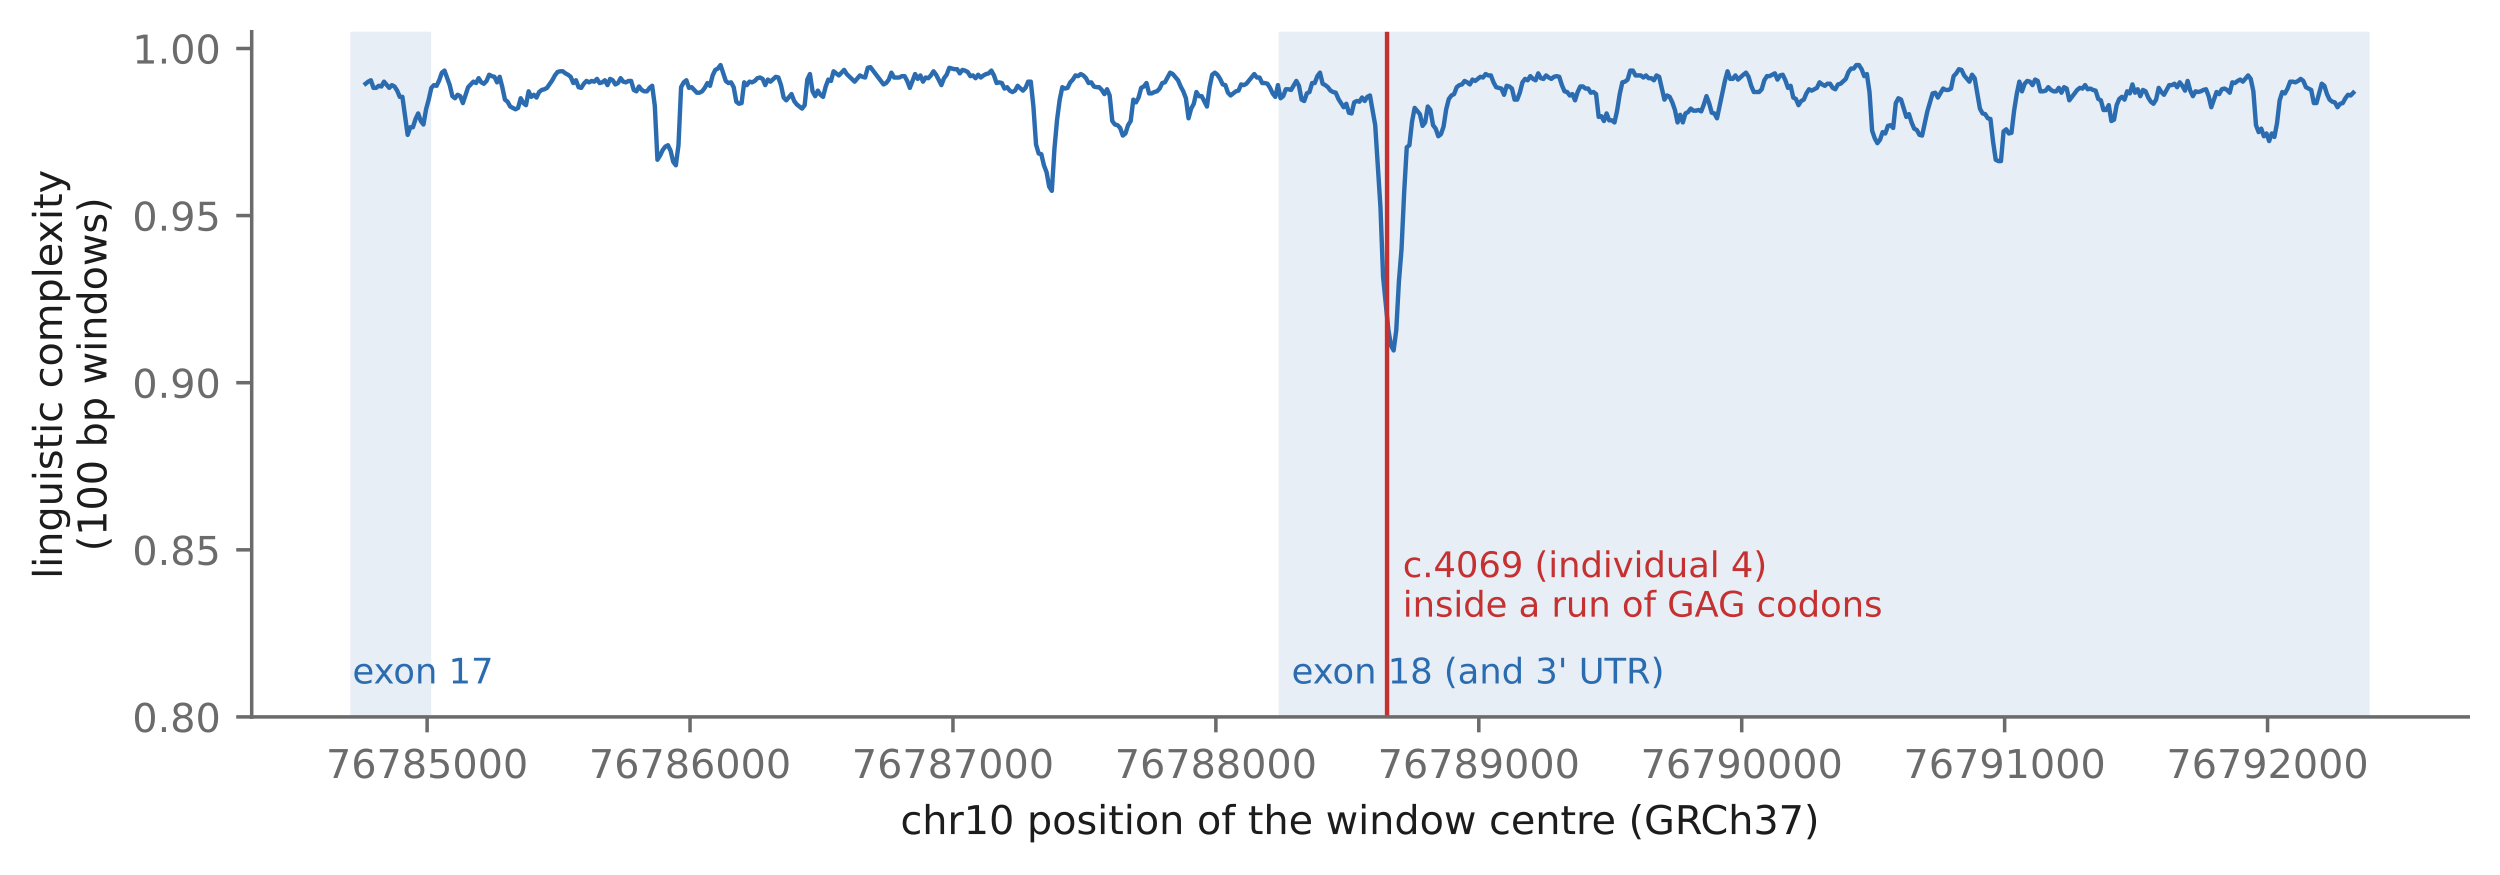
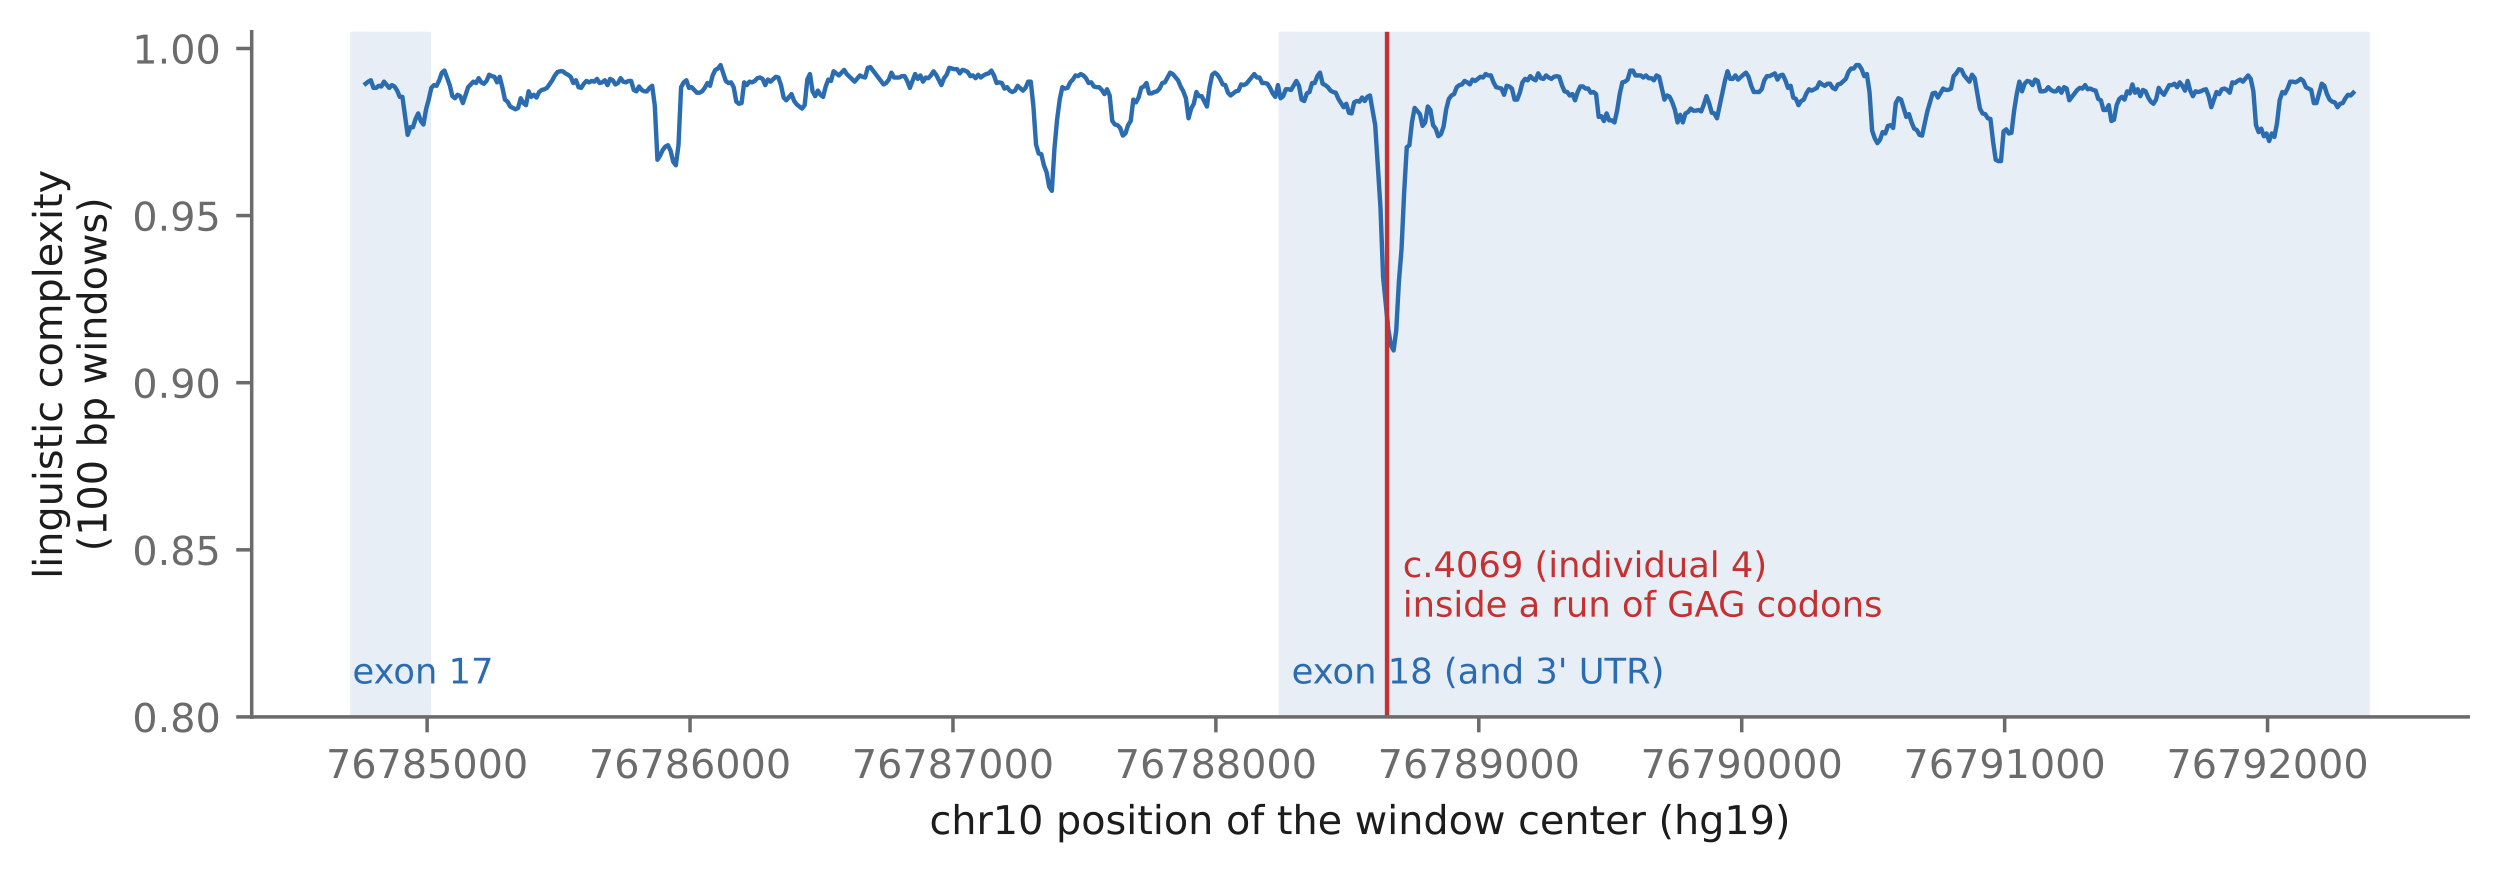
<svg xmlns="http://www.w3.org/2000/svg" xmlns:xlink="http://www.w3.org/1999/xlink" width="566.427pt" height="198.053pt" viewBox="0 0 566.427 198.053" version="1.1">
  <defs>
    <style type="text/css">*{stroke-linejoin: round; stroke-linecap: butt}</style>
  </defs>
  <g id="figure_1">
    <g id="patch_1">
      <path d="M 0 198.053  L 566.427 198.053  L 566.427 0  L 0 0  L 0 198.053  z " style="fill: none" />
    </g>
    <g id="axes_1">
      <g id="patch_2">
        <path d="M 57.027 162.432  L 559.227 162.432  L 559.227 7.2  L 57.027 7.2  L 57.027 162.432  z " style="fill: none" />
      </g>
      <g id="patch_3">
-         <path d="M 79.855 162.432  L 97.19 162.432  L 97.19 7.2  L 79.855 7.2  z " clip-path="url(#pb15c5e049a)" style="fill: #e8eef5; stroke: #e8eef5; stroke-linejoin: miter" />
+         <path d="M 79.855 162.432  L 97.19 162.432  L 97.19 7.2  L 79.855 7.2  z " clip-path="url(#p195610421a)" style="fill: #e8eef5; stroke: #e8eef5; stroke-linejoin: miter" />
      </g>
      <g id="patch_4">
-         <path d="M 290.197 162.432  L 536.4 162.432  L 536.4 7.2  L 290.197 7.2  z " clip-path="url(#pb15c5e049a)" style="fill: #e8eef5; stroke: #e8eef5; stroke-linejoin: miter" />
+         <path d="M 290.197 162.432  L 536.4 162.432  L 536.4 7.2  L 290.197 7.2  z " clip-path="url(#p195610421a)" style="fill: #e8eef5; stroke: #e8eef5; stroke-linejoin: miter" />
      </g>
      <g id="matplotlib.axis_1">
        <g id="xtick_1">
          <g id="line2d_1">
            <defs>
-               <path id="m4c23b9c459" d="M 0 0  L 0 3.5  " style="stroke: #6b6b6b; stroke-width: 0.8" />
+               <path id="mb303c87ca9" d="M 0 0  L 0 3.5  " style="stroke: #6b6b6b; stroke-width: 0.8" />
            </defs>
            <g>
-               <use xlink:href="#m4c23b9c459" x="96.773" y="162.432" style="fill: #6b6b6b; stroke: #6b6b6b; stroke-width: 0.8" />
+               <use xlink:href="#mb303c87ca9" x="96.773" y="162.432" style="fill: #6b6b6b; stroke: #6b6b6b; stroke-width: 0.8" />
            </g>
          </g>
          <g id="text_1">
            <text style="font-size: 9px; font-family: 'DejaVu Sans'; text-anchor: middle; fill: #6b6b6b" x="96.773" y="176.271" transform="rotate(-0 96.77259 176.2706)">76785000</text>
          </g>
        </g>
        <g id="xtick_2">
          <g id="line2d_2">
            <g>
-               <use xlink:href="#m4c23b9c459" x="156.343" y="162.432" style="fill: #6b6b6b; stroke: #6b6b6b; stroke-width: 0.8" />
+               <use xlink:href="#mb303c87ca9" x="156.343" y="162.432" style="fill: #6b6b6b; stroke: #6b6b6b; stroke-width: 0.8" />
            </g>
          </g>
          <g id="text_2">
            <text style="font-size: 9px; font-family: 'DejaVu Sans'; text-anchor: middle; fill: #6b6b6b" x="156.343" y="176.271" transform="rotate(-0 156.3427 176.2706)">76786000</text>
          </g>
        </g>
        <g id="xtick_3">
          <g id="line2d_3">
            <g>
-               <use xlink:href="#m4c23b9c459" x="215.913" y="162.432" style="fill: #6b6b6b; stroke: #6b6b6b; stroke-width: 0.8" />
+               <use xlink:href="#mb303c87ca9" x="215.913" y="162.432" style="fill: #6b6b6b; stroke: #6b6b6b; stroke-width: 0.8" />
            </g>
          </g>
          <g id="text_3">
            <text style="font-size: 9px; font-family: 'DejaVu Sans'; text-anchor: middle; fill: #6b6b6b" x="215.913" y="176.271" transform="rotate(-0 215.9128 176.2706)">76787000</text>
          </g>
        </g>
        <g id="xtick_4">
          <g id="line2d_4">
            <g>
-               <use xlink:href="#m4c23b9c459" x="275.483" y="162.432" style="fill: #6b6b6b; stroke: #6b6b6b; stroke-width: 0.8" />
+               <use xlink:href="#mb303c87ca9" x="275.483" y="162.432" style="fill: #6b6b6b; stroke: #6b6b6b; stroke-width: 0.8" />
            </g>
          </g>
          <g id="text_4">
            <text style="font-size: 9px; font-family: 'DejaVu Sans'; text-anchor: middle; fill: #6b6b6b" x="275.483" y="176.271" transform="rotate(-0 275.483 176.2706)">76788000</text>
          </g>
        </g>
        <g id="xtick_5">
          <g id="line2d_5">
            <g>
-               <use xlink:href="#m4c23b9c459" x="335.053" y="162.432" style="fill: #6b6b6b; stroke: #6b6b6b; stroke-width: 0.8" />
+               <use xlink:href="#mb303c87ca9" x="335.053" y="162.432" style="fill: #6b6b6b; stroke: #6b6b6b; stroke-width: 0.8" />
            </g>
          </g>
          <g id="text_5">
            <text style="font-size: 9px; font-family: 'DejaVu Sans'; text-anchor: middle; fill: #6b6b6b" x="335.053" y="176.271" transform="rotate(-0 335.0531 176.2706)">76789000</text>
          </g>
        </g>
        <g id="xtick_6">
          <g id="line2d_6">
            <g>
-               <use xlink:href="#m4c23b9c459" x="394.623" y="162.432" style="fill: #6b6b6b; stroke: #6b6b6b; stroke-width: 0.8" />
+               <use xlink:href="#mb303c87ca9" x="394.623" y="162.432" style="fill: #6b6b6b; stroke: #6b6b6b; stroke-width: 0.8" />
            </g>
          </g>
          <g id="text_6">
            <text style="font-size: 9px; font-family: 'DejaVu Sans'; text-anchor: middle; fill: #6b6b6b" x="394.623" y="176.271" transform="rotate(-0 394.6232 176.2706)">76790000</text>
          </g>
        </g>
        <g id="xtick_7">
          <g id="line2d_7">
            <g>
-               <use xlink:href="#m4c23b9c459" x="454.193" y="162.432" style="fill: #6b6b6b; stroke: #6b6b6b; stroke-width: 0.8" />
+               <use xlink:href="#mb303c87ca9" x="454.193" y="162.432" style="fill: #6b6b6b; stroke: #6b6b6b; stroke-width: 0.8" />
            </g>
          </g>
          <g id="text_7">
            <text style="font-size: 9px; font-family: 'DejaVu Sans'; text-anchor: middle; fill: #6b6b6b" x="454.193" y="176.271" transform="rotate(-0 454.1934 176.2706)">76791000</text>
          </g>
        </g>
        <g id="xtick_8">
          <g id="line2d_8">
            <g>
-               <use xlink:href="#m4c23b9c459" x="513.763" y="162.432" style="fill: #6b6b6b; stroke: #6b6b6b; stroke-width: 0.8" />
+               <use xlink:href="#mb303c87ca9" x="513.763" y="162.432" style="fill: #6b6b6b; stroke: #6b6b6b; stroke-width: 0.8" />
            </g>
          </g>
          <g id="text_8">
            <text style="font-size: 9px; font-family: 'DejaVu Sans'; text-anchor: middle; fill: #6b6b6b" x="513.763" y="176.271" transform="rotate(-0 513.7635 176.2706)">76792000</text>
          </g>
        </g>
        <g id="text_9">
-           <text style="font-size: 9px; font-family: 'DejaVu Sans'; text-anchor: middle; fill: #1c1c1c" x="308.127" y="188.981" transform="rotate(-0 308.1274 188.9809)">chr10 position of the window centre (GRCh37)</text>
+           <text style="font-size: 9px; font-family: 'DejaVu Sans'; text-anchor: middle; fill: #1c1c1c" x="308.127" y="188.981" transform="rotate(-0 308.1274 188.9809)">chr10 position of the window center (hg19)</text>
        </g>
      </g>
      <g id="matplotlib.axis_2">
        <g id="ytick_1">
          <g id="line2d_9">
            <defs>
-               <path id="m1c9054d8eb" d="M 0 0  L -3.5 0  " style="stroke: #6b6b6b; stroke-width: 0.8" />
+               <path id="m0b4c1cb9cf" d="M 0 0  L -3.5 0  " style="stroke: #6b6b6b; stroke-width: 0.8" />
            </defs>
            <g>
-               <use xlink:href="#m1c9054d8eb" x="57.027" y="162.432" style="fill: #6b6b6b; stroke: #6b6b6b; stroke-width: 0.8" />
+               <use xlink:href="#m0b4c1cb9cf" x="57.027" y="162.432" style="fill: #6b6b6b; stroke: #6b6b6b; stroke-width: 0.8" />
            </g>
          </g>
          <g id="text_10">
            <text style="font-size: 9px; font-family: 'DejaVu Sans'; text-anchor: end; fill: #6b6b6b" x="50.027" y="165.851" transform="rotate(-0 50.02741 165.8513)">0.80</text>
          </g>
        </g>
        <g id="ytick_2">
          <g id="line2d_10">
            <g>
-               <use xlink:href="#m1c9054d8eb" x="57.027" y="124.571" style="fill: #6b6b6b; stroke: #6b6b6b; stroke-width: 0.8" />
+               <use xlink:href="#m0b4c1cb9cf" x="57.027" y="124.571" style="fill: #6b6b6b; stroke: #6b6b6b; stroke-width: 0.8" />
            </g>
          </g>
          <g id="text_11">
            <text style="font-size: 9px; font-family: 'DejaVu Sans'; text-anchor: end; fill: #6b6b6b" x="50.027" y="127.99" transform="rotate(-0 50.02741 127.9898)">0.85</text>
          </g>
        </g>
        <g id="ytick_3">
          <g id="line2d_11">
            <g>
-               <use xlink:href="#m1c9054d8eb" x="57.027" y="86.709" style="fill: #6b6b6b; stroke: #6b6b6b; stroke-width: 0.8" />
+               <use xlink:href="#m0b4c1cb9cf" x="57.027" y="86.709" style="fill: #6b6b6b; stroke: #6b6b6b; stroke-width: 0.8" />
            </g>
          </g>
          <g id="text_12">
            <text style="font-size: 9px; font-family: 'DejaVu Sans'; text-anchor: end; fill: #6b6b6b" x="50.027" y="90.128" transform="rotate(-0 50.02741 90.12837)">0.90</text>
          </g>
        </g>
        <g id="ytick_4">
          <g id="line2d_12">
            <g>
-               <use xlink:href="#m1c9054d8eb" x="57.027" y="48.848" style="fill: #6b6b6b; stroke: #6b6b6b; stroke-width: 0.8" />
+               <use xlink:href="#m0b4c1cb9cf" x="57.027" y="48.848" style="fill: #6b6b6b; stroke: #6b6b6b; stroke-width: 0.8" />
            </g>
          </g>
          <g id="text_13">
            <text style="font-size: 9px; font-family: 'DejaVu Sans'; text-anchor: end; fill: #6b6b6b" x="50.027" y="52.267" transform="rotate(-0 50.02741 52.26691)">0.95</text>
          </g>
        </g>
        <g id="ytick_5">
          <g id="line2d_13">
            <g>
-               <use xlink:href="#m1c9054d8eb" x="57.027" y="10.986" style="fill: #6b6b6b; stroke: #6b6b6b; stroke-width: 0.8" />
+               <use xlink:href="#m0b4c1cb9cf" x="57.027" y="10.986" style="fill: #6b6b6b; stroke: #6b6b6b; stroke-width: 0.8" />
            </g>
          </g>
          <g id="text_14">
            <text style="font-size: 9px; font-family: 'DejaVu Sans'; text-anchor: end; fill: #6b6b6b" x="50.027" y="14.405" transform="rotate(-0 50.02741 14.40544)">1.00</text>
          </g>
        </g>
        <g id="text_15">
          <text style="font-size: 9px; font-family: 'DejaVu Sans'; fill: #1c1c1c" transform="translate(14.03859 131.1393) rotate(-90)">linguistic complexity</text>
          <text style="font-size: 9px; font-family: 'DejaVu Sans'; fill: #1c1c1c" transform="translate(24.11662 124.9075) rotate(-90)">(100 bp windows)</text>
        </g>
      </g>
      <g id="line2d_14">
-         <path d="M 82.833 18.97  L 83.429 18.501  L 84.025 18.187  L 84.62 19.909  L 85.216 19.909  L 85.812 19.44  L 86.407 19.596  L 87.003 18.501  L 88.194 19.909  L 88.79 19.283  L 89.386 19.596  L 89.982 20.536  L 90.577 21.945  L 91.173 21.945  L 92.364 30.555  L 92.96 28.833  L 93.556 28.833  L 94.152 26.954  L 94.747 25.702  L 95.343 27.424  L 95.939 28.207  L 96.534 24.762  L 97.13 22.571  L 97.726 19.909  L 98.321 19.283  L 98.917 19.44  L 99.513 18.187  L 100.109 16.465  L 100.704 15.996  L 101.896 19.283  L 102.491 21.788  L 103.087 22.258  L 103.683 21.475  L 104.278 21.788  L 104.874 23.354  L 106.066 19.753  L 107.257 18.501  L 107.853 18.814  L 108.448 17.718  L 109.044 18.657  L 109.64 18.97  L 110.235 18.344  L 110.831 16.935  L 111.427 17.248  L 112.023 17.405  L 112.618 18.657  L 113.214 17.405  L 113.81 19.753  L 114.405 22.571  L 115.001 23.04  L 115.597 24.136  L 116.788 24.762  L 117.384 24.449  L 117.98 22.258  L 118.575 23.354  L 119.171 23.823  L 119.767 20.692  L 120.362 21.945  L 120.958 21.475  L 121.554 22.101  L 122.149 20.849  L 122.745 20.379  L 123.341 20.223  L 123.937 19.909  L 125.128 18.187  L 125.724 17.092  L 126.319 16.309  L 126.915 16.152  L 127.511 16.152  L 128.106 16.622  L 128.702 16.935  L 129.298 17.405  L 129.894 18.814  L 130.489 18.187  L 131.085 19.753  L 131.681 19.909  L 132.276 18.97  L 132.872 18.344  L 133.468 18.657  L 134.063 18.344  L 134.659 18.501  L 135.255 17.874  L 135.851 18.814  L 136.446 18.657  L 137.042 18.187  L 137.638 19.283  L 138.233 17.874  L 138.829 18.187  L 139.425 19.127  L 140.021 18.814  L 140.616 17.718  L 141.212 18.501  L 141.808 18.657  L 142.403 18.344  L 142.999 18.344  L 143.595 20.379  L 144.19 20.692  L 144.786 19.596  L 145.382 20.379  L 145.978 20.692  L 146.573 20.692  L 147.169 19.909  L 147.765 19.44  L 148.36 23.98  L 148.956 36.191  L 149.552 35.251  L 150.147 33.999  L 150.743 33.216  L 151.339 32.903  L 151.935 34.155  L 152.53 36.66  L 153.126 37.443  L 153.722 32.903  L 154.317 19.753  L 154.913 18.657  L 155.509 18.187  L 156.104 19.909  L 156.7 19.753  L 157.892 21.005  L 158.487 21.005  L 159.083 20.692  L 159.679 19.909  L 160.274 18.814  L 160.87 19.44  L 161.466 17.092  L 162.061 15.839  L 162.657 15.526  L 163.253 14.743  L 164.444 18.344  L 165.04 18.814  L 165.636 18.657  L 166.231 19.753  L 166.827 23.04  L 167.423 23.51  L 168.018 23.354  L 168.614 18.657  L 169.21 19.283  L 169.806 18.501  L 170.401 18.657  L 170.997 18.344  L 171.593 17.718  L 172.188 17.561  L 172.784 17.874  L 173.38 19.283  L 173.975 18.031  L 174.571 18.501  L 175.763 17.405  L 176.358 17.561  L 176.954 19.283  L 177.55 22.101  L 178.145 22.727  L 179.337 21.318  L 179.932 22.884  L 180.528 23.667  L 181.72 24.606  L 182.315 23.823  L 182.911 18.031  L 183.507 16.778  L 184.102 20.692  L 184.698 21.788  L 185.294 20.536  L 185.89 21.475  L 186.485 21.945  L 187.081 19.596  L 187.677 18.031  L 188.272 18.344  L 188.868 16.152  L 190.059 17.092  L 191.251 15.839  L 191.847 16.778  L 193.634 18.501  L 194.825 17.092  L 195.421 17.405  L 196.016 17.561  L 196.612 15.37  L 197.208 15.213  L 200.186 19.127  L 200.782 18.814  L 201.378 18.031  L 201.973 16.465  L 202.569 17.561  L 203.761 17.561  L 204.356 17.248  L 204.952 17.248  L 205.548 18.344  L 206.143 19.909  L 207.335 16.778  L 207.93 17.874  L 208.526 17.092  L 209.122 18.501  L 209.718 17.561  L 210.313 17.718  L 210.909 17.092  L 211.505 16.152  L 212.1 16.935  L 213.292 19.283  L 213.887 17.718  L 214.483 16.935  L 215.079 15.37  L 216.27 15.683  L 216.866 15.683  L 217.462 16.622  L 218.057 15.839  L 218.653 15.996  L 219.249 16.309  L 219.844 17.248  L 220.44 17.092  L 221.036 17.718  L 221.632 16.935  L 222.227 17.561  L 222.823 17.092  L 223.419 16.778  L 224.014 16.622  L 224.61 15.996  L 225.206 17.092  L 225.801 18.814  L 226.397 18.657  L 226.993 18.814  L 227.589 20.066  L 228.184 19.753  L 228.78 20.536  L 229.376 20.849  L 229.971 20.536  L 230.567 19.44  L 231.759 20.536  L 232.354 19.909  L 232.95 18.501  L 233.546 18.501  L 234.141 24.136  L 234.737 32.747  L 235.333 34.782  L 235.928 34.938  L 236.524 37.443  L 237.12 39.008  L 237.716 42.296  L 238.311 43.235  L 238.907 33.686  L 239.503 27.111  L 240.098 22.571  L 240.694 19.753  L 241.29 20.066  L 241.885 19.909  L 242.481 18.657  L 243.077 18.031  L 243.673 17.092  L 244.268 17.248  L 244.864 16.778  L 245.46 17.092  L 246.055 17.718  L 246.651 18.814  L 247.247 18.657  L 247.842 19.596  L 248.438 19.753  L 249.034 19.753  L 249.63 20.379  L 250.225 21.318  L 250.821 20.223  L 251.417 21.632  L 252.012 27.424  L 252.608 28.207  L 253.204 28.363  L 253.799 28.989  L 254.395 30.711  L 254.991 30.242  L 255.587 28.363  L 256.182 27.424  L 256.778 22.571  L 257.374 23.197  L 257.969 22.101  L 258.565 19.909  L 259.161 19.596  L 259.756 18.814  L 260.352 21.162  L 260.948 21.162  L 261.544 20.849  L 262.139 20.692  L 262.735 20.066  L 263.331 18.814  L 263.926 18.657  L 265.118 16.465  L 265.713 16.778  L 266.905 18.187  L 267.501 19.596  L 268.096 20.692  L 268.692 22.258  L 269.288 26.798  L 269.883 24.606  L 270.479 23.51  L 271.075 20.849  L 271.67 21.788  L 272.266 21.788  L 273.458 24.136  L 274.053 19.753  L 274.649 16.935  L 275.245 16.465  L 275.84 16.935  L 276.436 17.874  L 277.032 19.127  L 277.628 19.283  L 278.223 21.005  L 278.819 21.632  L 280.01 20.692  L 280.606 20.536  L 281.202 19.127  L 281.797 19.283  L 282.393 18.97  L 284.18 16.778  L 284.776 17.561  L 285.372 17.561  L 285.967 18.814  L 286.563 18.814  L 287.159 18.97  L 287.754 19.909  L 288.35 21.162  L 288.946 21.945  L 289.542 19.283  L 290.137 22.258  L 290.733 21.788  L 291.329 20.223  L 291.924 20.223  L 292.52 20.379  L 293.711 18.344  L 294.307 19.44  L 294.903 22.571  L 295.499 22.884  L 296.094 21.162  L 296.69 20.849  L 297.286 18.814  L 297.881 18.814  L 298.477 17.248  L 299.073 16.465  L 299.668 18.97  L 300.264 19.283  L 300.86 19.753  L 301.456 20.536  L 302.051 20.849  L 302.647 21.005  L 303.243 22.414  L 304.434 24.293  L 305.03 23.51  L 305.625 25.545  L 306.221 25.702  L 306.817 23.197  L 307.413 22.884  L 308.008 23.04  L 308.604 22.101  L 309.2 22.884  L 309.795 21.945  L 310.391 21.632  L 311.582 28.363  L 312.774 46.992  L 313.37 62.804  L 314.561 74.702  L 315.157 78.302  L 315.752 79.398  L 316.348 74.858  L 316.944 63.9  L 317.539 56.542  L 318.135 43.705  L 318.731 33.373  L 319.327 32.903  L 319.922 27.58  L 320.518 24.449  L 321.709 25.858  L 322.305 28.52  L 322.901 27.737  L 323.496 24.136  L 324.092 24.919  L 324.688 28.363  L 325.284 29.146  L 325.879 30.868  L 326.475 30.398  L 327.071 28.676  L 327.666 24.762  L 328.262 22.414  L 328.858 21.632  L 329.454 21.318  L 330.049 19.753  L 330.645 19.283  L 331.241 19.127  L 331.836 18.344  L 332.432 18.657  L 333.028 19.127  L 333.623 18.031  L 334.219 18.344  L 335.411 17.405  L 336.006 17.561  L 336.602 16.778  L 337.198 17.092  L 337.793 17.092  L 338.389 18.657  L 338.985 19.753  L 340.176 20.066  L 340.772 21.475  L 341.368 19.44  L 341.963 19.596  L 342.559 20.066  L 343.155 22.571  L 343.75 22.571  L 344.346 21.005  L 344.942 18.657  L 345.537 17.874  L 346.133 18.187  L 346.729 17.248  L 347.325 17.874  L 347.92 18.187  L 348.516 16.622  L 349.112 17.718  L 349.707 17.874  L 350.303 17.092  L 350.899 17.561  L 351.494 17.874  L 352.09 17.405  L 352.686 17.248  L 353.282 17.405  L 353.877 19.283  L 354.473 20.692  L 355.069 20.849  L 355.664 21.632  L 356.26 21.318  L 356.856 22.727  L 357.451 20.849  L 358.047 19.596  L 358.643 19.596  L 359.239 20.066  L 359.834 20.066  L 360.43 21.005  L 361.026 20.849  L 361.621 21.318  L 362.217 26.485  L 362.813 26.328  L 363.408 27.424  L 364.004 25.702  L 364.6 27.267  L 365.196 27.267  L 365.791 27.737  L 366.387 25.076  L 366.983 21.318  L 367.578 18.657  L 368.174 18.501  L 368.77 18.031  L 369.365 15.996  L 369.961 15.996  L 370.557 17.092  L 371.748 17.092  L 372.344 17.561  L 372.94 17.092  L 373.535 17.718  L 374.131 17.718  L 374.727 18.187  L 375.323 17.092  L 375.918 17.405  L 377.11 22.571  L 377.705 21.632  L 378.301 21.945  L 378.897 23.197  L 379.492 24.919  L 380.088 27.737  L 380.684 26.015  L 381.28 27.737  L 381.875 25.702  L 382.471 25.389  L 383.067 24.606  L 383.662 25.076  L 384.258 25.076  L 384.854 24.919  L 385.449 25.232  L 386.045 23.667  L 386.641 21.788  L 387.237 23.354  L 387.832 25.545  L 388.428 25.702  L 389.024 26.798  L 390.811 18.344  L 391.406 16.152  L 392.002 17.874  L 392.598 17.874  L 393.194 17.092  L 393.789 18.031  L 394.981 16.935  L 395.576 16.465  L 396.172 17.405  L 396.768 19.44  L 397.363 20.849  L 398.555 20.849  L 399.151 20.223  L 399.746 18.187  L 400.342 17.248  L 400.938 17.248  L 402.129 16.622  L 402.725 18.031  L 403.32 17.092  L 403.916 16.935  L 404.512 18.187  L 405.108 19.909  L 405.703 19.44  L 406.299 22.101  L 406.895 22.414  L 407.49 23.823  L 408.086 22.884  L 408.682 22.571  L 409.277 21.162  L 409.873 20.223  L 410.469 20.536  L 411.66 19.909  L 412.256 18.657  L 412.852 19.127  L 413.447 19.44  L 414.043 18.97  L 414.639 18.97  L 415.234 19.909  L 415.83 20.223  L 416.426 19.127  L 417.022 18.97  L 418.213 17.874  L 418.809 16.309  L 419.404 15.526  L 420 15.526  L 420.596 14.743  L 421.192 14.743  L 421.787 15.683  L 422.383 17.248  L 422.979 16.778  L 423.574 20.849  L 424.17 29.616  L 424.766 31.338  L 425.361 32.433  L 425.957 31.651  L 426.553 29.929  L 427.149 30.242  L 427.744 28.52  L 428.34 28.363  L 428.936 28.989  L 429.531 23.354  L 430.127 22.258  L 430.723 22.571  L 431.914 26.485  L 432.51 25.858  L 433.106 27.737  L 433.701 29.146  L 434.297 29.459  L 434.893 30.555  L 435.488 30.711  L 436.68 25.232  L 437.871 21.162  L 438.467 21.005  L 439.063 22.101  L 440.254 20.066  L 440.85 20.379  L 441.445 20.379  L 442.041 20.066  L 442.637 17.248  L 443.232 16.622  L 443.828 15.683  L 444.424 15.839  L 445.02 17.092  L 446.211 18.501  L 446.807 16.935  L 447.402 17.718  L 448.594 24.606  L 449.189 25.702  L 449.785 25.858  L 450.381 26.798  L 450.977 26.954  L 451.572 32.12  L 452.168 36.191  L 452.764 36.504  L 453.359 36.504  L 453.955 29.772  L 454.551 29.302  L 455.146 30.242  L 455.742 30.085  L 456.338 25.076  L 456.934 21.318  L 457.529 18.501  L 458.125 20.692  L 458.721 18.97  L 459.316 18.344  L 459.912 18.501  L 460.508 19.283  L 461.103 18.031  L 461.699 18.344  L 462.295 20.692  L 462.891 20.692  L 463.486 20.536  L 464.082 19.753  L 464.678 20.379  L 465.273 20.692  L 465.869 20.692  L 466.465 19.909  L 467.061 21.005  L 467.656 19.753  L 468.252 20.066  L 468.848 22.727  L 470.635 20.379  L 471.23 19.909  L 471.826 20.066  L 472.422 19.283  L 473.018 20.223  L 473.613 20.066  L 474.209 20.379  L 474.805 20.536  L 475.4 22.414  L 475.996 22.727  L 476.592 24.919  L 477.187 24.919  L 477.783 23.823  L 478.379 27.424  L 478.975 27.111  L 479.57 23.823  L 480.166 22.414  L 480.762 21.945  L 481.357 22.571  L 481.953 20.692  L 482.549 21.162  L 483.144 19.127  L 483.74 21.005  L 484.336 20.223  L 484.932 21.788  L 485.527 20.379  L 486.123 20.692  L 486.719 22.101  L 487.314 23.04  L 487.91 23.51  L 488.506 22.571  L 489.101 19.909  L 489.697 20.849  L 490.293 21.475  L 491.484 19.283  L 492.08 19.283  L 492.676 18.97  L 493.271 19.753  L 493.867 18.657  L 494.463 19.44  L 495.058 20.536  L 495.654 18.344  L 496.25 20.536  L 496.846 21.788  L 497.441 20.692  L 498.037 20.849  L 498.633 20.692  L 499.228 20.379  L 499.824 20.223  L 500.42 21.788  L 501.015 24.293  L 502.207 20.849  L 502.803 21.318  L 503.398 20.223  L 503.994 20.066  L 504.59 20.379  L 505.185 21.005  L 505.781 18.657  L 506.377 18.814  L 506.972 18.344  L 507.568 18.031  L 508.164 18.501  L 509.355 17.092  L 509.951 17.874  L 510.547 20.692  L 511.142 28.363  L 511.738 29.929  L 512.334 29.146  L 512.93 30.868  L 513.525 30.242  L 514.121 31.964  L 514.717 30.242  L 515.312 31.024  L 515.908 27.893  L 516.504 22.727  L 517.099 20.849  L 517.695 21.162  L 518.291 20.066  L 518.887 18.501  L 519.482 18.501  L 520.078 18.657  L 520.674 18.344  L 521.269 17.874  L 521.865 18.344  L 522.461 19.753  L 523.652 20.379  L 524.248 23.354  L 524.844 23.354  L 526.035 18.97  L 526.631 19.44  L 527.226 21.318  L 527.822 22.571  L 528.418 23.04  L 529.013 23.197  L 529.609 24.293  L 530.205 23.51  L 530.801 23.354  L 531.396 22.258  L 531.992 21.475  L 532.588 21.632  L 533.183 21.005  L 533.183 21.005  " clip-path="url(#pb15c5e049a)" style="fill: none; stroke: #2b6cb0; stroke-linecap: square" />
+         <path d="M 82.833 18.97  L 83.429 18.501  L 84.025 18.187  L 84.62 19.909  L 85.216 19.909  L 85.812 19.44  L 86.407 19.596  L 87.003 18.501  L 88.194 19.909  L 88.79 19.283  L 89.386 19.596  L 89.982 20.536  L 90.577 21.945  L 91.173 21.945  L 92.364 30.555  L 92.96 28.833  L 93.556 28.833  L 94.152 26.954  L 94.747 25.702  L 95.343 27.424  L 95.939 28.207  L 96.534 24.762  L 97.13 22.571  L 97.726 19.909  L 98.321 19.283  L 98.917 19.44  L 99.513 18.187  L 100.109 16.465  L 100.704 15.996  L 101.896 19.283  L 102.491 21.788  L 103.087 22.258  L 103.683 21.475  L 104.278 21.788  L 104.874 23.354  L 106.066 19.753  L 107.257 18.501  L 107.853 18.814  L 108.448 17.718  L 109.044 18.657  L 109.64 18.97  L 110.235 18.344  L 110.831 16.935  L 111.427 17.248  L 112.023 17.405  L 112.618 18.657  L 113.214 17.405  L 113.81 19.753  L 114.405 22.571  L 115.001 23.04  L 115.597 24.136  L 116.788 24.762  L 117.384 24.449  L 117.98 22.258  L 118.575 23.354  L 119.171 23.823  L 119.767 20.692  L 120.362 21.945  L 120.958 21.475  L 121.554 22.101  L 122.149 20.849  L 122.745 20.379  L 123.341 20.223  L 123.937 19.909  L 125.128 18.187  L 125.724 17.092  L 126.319 16.309  L 126.915 16.152  L 127.511 16.152  L 128.106 16.622  L 128.702 16.935  L 129.298 17.405  L 129.894 18.814  L 130.489 18.187  L 131.085 19.753  L 131.681 19.909  L 132.276 18.97  L 132.872 18.344  L 133.468 18.657  L 134.063 18.344  L 134.659 18.501  L 135.255 17.874  L 135.851 18.814  L 136.446 18.657  L 137.042 18.187  L 137.638 19.283  L 138.233 17.874  L 138.829 18.187  L 139.425 19.127  L 140.021 18.814  L 140.616 17.718  L 141.212 18.501  L 141.808 18.657  L 142.403 18.344  L 142.999 18.344  L 143.595 20.379  L 144.19 20.692  L 144.786 19.596  L 145.382 20.379  L 145.978 20.692  L 146.573 20.692  L 147.169 19.909  L 147.765 19.44  L 148.36 23.98  L 148.956 36.191  L 149.552 35.251  L 150.147 33.999  L 150.743 33.216  L 151.339 32.903  L 151.935 34.155  L 152.53 36.66  L 153.126 37.443  L 153.722 32.903  L 154.317 19.753  L 154.913 18.657  L 155.509 18.187  L 156.104 19.909  L 156.7 19.753  L 157.892 21.005  L 158.487 21.005  L 159.083 20.692  L 159.679 19.909  L 160.274 18.814  L 160.87 19.44  L 161.466 17.092  L 162.061 15.839  L 162.657 15.526  L 163.253 14.743  L 164.444 18.344  L 165.04 18.814  L 165.636 18.657  L 166.231 19.753  L 166.827 23.04  L 167.423 23.51  L 168.018 23.354  L 168.614 18.657  L 169.21 19.283  L 169.806 18.501  L 170.401 18.657  L 170.997 18.344  L 171.593 17.718  L 172.188 17.561  L 172.784 17.874  L 173.38 19.283  L 173.975 18.031  L 174.571 18.501  L 175.763 17.405  L 176.358 17.561  L 176.954 19.283  L 177.55 22.101  L 178.145 22.727  L 179.337 21.318  L 179.932 22.884  L 180.528 23.667  L 181.72 24.606  L 182.315 23.823  L 182.911 18.031  L 183.507 16.778  L 184.102 20.692  L 184.698 21.788  L 185.294 20.536  L 185.89 21.475  L 186.485 21.945  L 187.081 19.596  L 187.677 18.031  L 188.272 18.344  L 188.868 16.152  L 190.059 17.092  L 191.251 15.839  L 191.847 16.778  L 193.634 18.501  L 194.825 17.092  L 195.421 17.405  L 196.016 17.561  L 196.612 15.37  L 197.208 15.213  L 200.186 19.127  L 200.782 18.814  L 201.378 18.031  L 201.973 16.465  L 202.569 17.561  L 203.761 17.561  L 204.356 17.248  L 204.952 17.248  L 205.548 18.344  L 206.143 19.909  L 207.335 16.778  L 207.93 17.874  L 208.526 17.092  L 209.122 18.501  L 209.718 17.561  L 210.313 17.718  L 210.909 17.092  L 211.505 16.152  L 212.1 16.935  L 213.292 19.283  L 213.887 17.718  L 214.483 16.935  L 215.079 15.37  L 216.27 15.683  L 216.866 15.683  L 217.462 16.622  L 218.057 15.839  L 218.653 15.996  L 219.249 16.309  L 219.844 17.248  L 220.44 17.092  L 221.036 17.718  L 221.632 16.935  L 222.227 17.561  L 222.823 17.092  L 223.419 16.778  L 224.014 16.622  L 224.61 15.996  L 225.206 17.092  L 225.801 18.814  L 226.397 18.657  L 226.993 18.814  L 227.589 20.066  L 228.184 19.753  L 228.78 20.536  L 229.376 20.849  L 229.971 20.536  L 230.567 19.44  L 231.759 20.536  L 232.354 19.909  L 232.95 18.501  L 233.546 18.501  L 234.141 24.136  L 234.737 32.747  L 235.333 34.782  L 235.928 34.938  L 236.524 37.443  L 237.12 39.008  L 237.716 42.296  L 238.311 43.235  L 238.907 33.686  L 239.503 27.111  L 240.098 22.571  L 240.694 19.753  L 241.29 20.066  L 241.885 19.909  L 242.481 18.657  L 243.077 18.031  L 243.673 17.092  L 244.268 17.248  L 244.864 16.778  L 245.46 17.092  L 246.055 17.718  L 246.651 18.814  L 247.247 18.657  L 247.842 19.596  L 248.438 19.753  L 249.034 19.753  L 249.63 20.379  L 250.225 21.318  L 250.821 20.223  L 251.417 21.632  L 252.012 27.424  L 252.608 28.207  L 253.204 28.363  L 253.799 28.989  L 254.395 30.711  L 254.991 30.242  L 255.587 28.363  L 256.182 27.424  L 256.778 22.571  L 257.374 23.197  L 257.969 22.101  L 258.565 19.909  L 259.161 19.596  L 259.756 18.814  L 260.352 21.162  L 260.948 21.162  L 261.544 20.849  L 262.139 20.692  L 262.735 20.066  L 263.331 18.814  L 263.926 18.657  L 265.118 16.465  L 265.713 16.778  L 266.905 18.187  L 267.501 19.596  L 268.096 20.692  L 268.692 22.258  L 269.288 26.798  L 269.883 24.606  L 270.479 23.51  L 271.075 20.849  L 271.67 21.788  L 272.266 21.788  L 273.458 24.136  L 274.053 19.753  L 274.649 16.935  L 275.245 16.465  L 275.84 16.935  L 276.436 17.874  L 277.032 19.127  L 277.628 19.283  L 278.223 21.005  L 278.819 21.632  L 280.01 20.692  L 280.606 20.536  L 281.202 19.127  L 281.797 19.283  L 282.393 18.97  L 284.18 16.778  L 284.776 17.561  L 285.372 17.561  L 285.967 18.814  L 286.563 18.814  L 287.159 18.97  L 287.754 19.909  L 288.35 21.162  L 288.946 21.945  L 289.542 19.283  L 290.137 22.258  L 290.733 21.788  L 291.329 20.223  L 291.924 20.223  L 292.52 20.379  L 293.711 18.344  L 294.307 19.44  L 294.903 22.571  L 295.499 22.884  L 296.094 21.162  L 296.69 20.849  L 297.286 18.814  L 297.881 18.814  L 298.477 17.248  L 299.073 16.465  L 299.668 18.97  L 300.264 19.283  L 300.86 19.753  L 301.456 20.536  L 302.051 20.849  L 302.647 21.005  L 303.243 22.414  L 304.434 24.293  L 305.03 23.51  L 305.625 25.545  L 306.221 25.702  L 306.817 23.197  L 307.413 22.884  L 308.008 23.04  L 308.604 22.101  L 309.2 22.884  L 309.795 21.945  L 310.391 21.632  L 311.582 28.363  L 312.774 46.992  L 313.37 62.804  L 314.561 74.702  L 315.157 78.302  L 315.752 79.398  L 316.348 74.858  L 316.944 63.9  L 317.539 56.542  L 318.135 43.705  L 318.731 33.373  L 319.327 32.903  L 319.922 27.58  L 320.518 24.449  L 321.709 25.858  L 322.305 28.52  L 322.901 27.737  L 323.496 24.136  L 324.092 24.919  L 324.688 28.363  L 325.284 29.146  L 325.879 30.868  L 326.475 30.398  L 327.071 28.676  L 327.666 24.762  L 328.262 22.414  L 328.858 21.632  L 329.454 21.318  L 330.049 19.753  L 330.645 19.283  L 331.241 19.127  L 331.836 18.344  L 332.432 18.657  L 333.028 19.127  L 333.623 18.031  L 334.219 18.344  L 335.411 17.405  L 336.006 17.561  L 336.602 16.778  L 337.198 17.092  L 337.793 17.092  L 338.389 18.657  L 338.985 19.753  L 340.176 20.066  L 340.772 21.475  L 341.368 19.44  L 341.963 19.596  L 342.559 20.066  L 343.155 22.571  L 343.75 22.571  L 344.346 21.005  L 344.942 18.657  L 345.537 17.874  L 346.133 18.187  L 346.729 17.248  L 347.325 17.874  L 347.92 18.187  L 348.516 16.622  L 349.112 17.718  L 349.707 17.874  L 350.303 17.092  L 350.899 17.561  L 351.494 17.874  L 352.09 17.405  L 352.686 17.248  L 353.282 17.405  L 353.877 19.283  L 354.473 20.692  L 355.069 20.849  L 355.664 21.632  L 356.26 21.318  L 356.856 22.727  L 357.451 20.849  L 358.047 19.596  L 358.643 19.596  L 359.239 20.066  L 359.834 20.066  L 360.43 21.005  L 361.026 20.849  L 361.621 21.318  L 362.217 26.485  L 362.813 26.328  L 363.408 27.424  L 364.004 25.702  L 364.6 27.267  L 365.196 27.267  L 365.791 27.737  L 366.387 25.076  L 366.983 21.318  L 367.578 18.657  L 368.174 18.501  L 368.77 18.031  L 369.365 15.996  L 369.961 15.996  L 370.557 17.092  L 371.748 17.092  L 372.344 17.561  L 372.94 17.092  L 373.535 17.718  L 374.131 17.718  L 374.727 18.187  L 375.323 17.092  L 375.918 17.405  L 377.11 22.571  L 377.705 21.632  L 378.301 21.945  L 378.897 23.197  L 379.492 24.919  L 380.088 27.737  L 380.684 26.015  L 381.28 27.737  L 381.875 25.702  L 382.471 25.389  L 383.067 24.606  L 383.662 25.076  L 384.258 25.076  L 384.854 24.919  L 385.449 25.232  L 386.045 23.667  L 386.641 21.788  L 387.237 23.354  L 387.832 25.545  L 388.428 25.702  L 389.024 26.798  L 390.811 18.344  L 391.406 16.152  L 392.002 17.874  L 392.598 17.874  L 393.194 17.092  L 393.789 18.031  L 394.981 16.935  L 395.576 16.465  L 396.172 17.405  L 396.768 19.44  L 397.363 20.849  L 398.555 20.849  L 399.151 20.223  L 399.746 18.187  L 400.342 17.248  L 400.938 17.248  L 402.129 16.622  L 402.725 18.031  L 403.32 17.092  L 403.916 16.935  L 404.512 18.187  L 405.108 19.909  L 405.703 19.44  L 406.299 22.101  L 406.895 22.414  L 407.49 23.823  L 408.086 22.884  L 408.682 22.571  L 409.277 21.162  L 409.873 20.223  L 410.469 20.536  L 411.66 19.909  L 412.256 18.657  L 412.852 19.127  L 413.447 19.44  L 414.043 18.97  L 414.639 18.97  L 415.234 19.909  L 415.83 20.223  L 416.426 19.127  L 417.022 18.97  L 418.213 17.874  L 418.809 16.309  L 419.404 15.526  L 420 15.526  L 420.596 14.743  L 421.192 14.743  L 421.787 15.683  L 422.383 17.248  L 422.979 16.778  L 423.574 20.849  L 424.17 29.616  L 424.766 31.338  L 425.361 32.433  L 425.957 31.651  L 426.553 29.929  L 427.149 30.242  L 427.744 28.52  L 428.34 28.363  L 428.936 28.989  L 429.531 23.354  L 430.127 22.258  L 430.723 22.571  L 431.914 26.485  L 432.51 25.858  L 433.106 27.737  L 433.701 29.146  L 434.297 29.459  L 434.893 30.555  L 435.488 30.711  L 436.68 25.232  L 437.871 21.162  L 438.467 21.005  L 439.063 22.101  L 440.254 20.066  L 440.85 20.379  L 441.445 20.379  L 442.041 20.066  L 442.637 17.248  L 443.232 16.622  L 443.828 15.683  L 444.424 15.839  L 445.02 17.092  L 446.211 18.501  L 446.807 16.935  L 447.402 17.718  L 448.594 24.606  L 449.189 25.702  L 449.785 25.858  L 450.381 26.798  L 450.977 26.954  L 451.572 32.12  L 452.168 36.191  L 452.764 36.504  L 453.359 36.504  L 453.955 29.772  L 454.551 29.302  L 455.146 30.242  L 455.742 30.085  L 456.338 25.076  L 456.934 21.318  L 457.529 18.501  L 458.125 20.692  L 458.721 18.97  L 459.316 18.344  L 459.912 18.501  L 460.508 19.283  L 461.103 18.031  L 461.699 18.344  L 462.295 20.692  L 462.891 20.692  L 463.486 20.536  L 464.082 19.753  L 464.678 20.379  L 465.273 20.692  L 465.869 20.692  L 466.465 19.909  L 467.061 21.005  L 467.656 19.753  L 468.252 20.066  L 468.848 22.727  L 470.635 20.379  L 471.23 19.909  L 471.826 20.066  L 472.422 19.283  L 473.018 20.223  L 473.613 20.066  L 474.209 20.379  L 474.805 20.536  L 475.4 22.414  L 475.996 22.727  L 476.592 24.919  L 477.187 24.919  L 477.783 23.823  L 478.379 27.424  L 478.975 27.111  L 479.57 23.823  L 480.166 22.414  L 480.762 21.945  L 481.357 22.571  L 481.953 20.692  L 482.549 21.162  L 483.144 19.127  L 483.74 21.005  L 484.336 20.223  L 484.932 21.788  L 485.527 20.379  L 486.123 20.692  L 486.719 22.101  L 487.314 23.04  L 487.91 23.51  L 488.506 22.571  L 489.101 19.909  L 489.697 20.849  L 490.293 21.475  L 491.484 19.283  L 492.08 19.283  L 492.676 18.97  L 493.271 19.753  L 493.867 18.657  L 494.463 19.44  L 495.058 20.536  L 495.654 18.344  L 496.25 20.536  L 496.846 21.788  L 497.441 20.692  L 498.037 20.849  L 498.633 20.692  L 499.228 20.379  L 499.824 20.223  L 500.42 21.788  L 501.015 24.293  L 502.207 20.849  L 502.803 21.318  L 503.398 20.223  L 503.994 20.066  L 504.59 20.379  L 505.185 21.005  L 505.781 18.657  L 506.377 18.814  L 506.972 18.344  L 507.568 18.031  L 508.164 18.501  L 509.355 17.092  L 509.951 17.874  L 510.547 20.692  L 511.142 28.363  L 511.738 29.929  L 512.334 29.146  L 512.93 30.868  L 513.525 30.242  L 514.121 31.964  L 514.717 30.242  L 515.312 31.024  L 515.908 27.893  L 516.504 22.727  L 517.099 20.849  L 517.695 21.162  L 518.291 20.066  L 518.887 18.501  L 519.482 18.501  L 520.078 18.657  L 520.674 18.344  L 521.269 17.874  L 521.865 18.344  L 522.461 19.753  L 523.652 20.379  L 524.248 23.354  L 524.844 23.354  L 526.035 18.97  L 526.631 19.44  L 527.226 21.318  L 527.822 22.571  L 528.418 23.04  L 529.013 23.197  L 529.609 24.293  L 530.205 23.51  L 530.801 23.354  L 531.396 22.258  L 531.992 21.475  L 532.588 21.632  L 533.183 21.005  L 533.183 21.005  " clip-path="url(#p195610421a)" style="fill: none; stroke: #2b6cb0; stroke-linecap: square" />
      </g>
      <g id="line2d_15">
-         <path d="M 314.263 162.432  L 314.263 7.2  " clip-path="url(#pb15c5e049a)" style="fill: none; stroke: #c53030; stroke-linecap: square" />
+         <path d="M 314.263 162.432  L 314.263 7.2  " clip-path="url(#p195610421a)" style="fill: none; stroke: #c53030; stroke-linecap: square" />
      </g>
      <g id="patch_5">
        <path d="M 57.027 162.432  L 57.027 7.2  " style="fill: none; stroke: #6b6b6b; stroke-width: 0.8; stroke-linejoin: miter; stroke-linecap: square" />
      </g>
      <g id="patch_6">
        <path d="M 57.027 162.432  L 559.227 162.432  " style="fill: none; stroke: #6b6b6b; stroke-width: 0.8; stroke-linejoin: miter; stroke-linecap: square" />
      </g>
      <g id="text_16">
        <text style="font-size: 8px; font-family: 'DejaVu Sans'; fill: #c53030" transform="translate(317.8373 130.7569)">c.4069 (individual 4)</text>
        <text style="font-size: 8px; font-family: 'DejaVu Sans'; fill: #c53030" transform="translate(317.8373 139.7151)">inside a run of GAG codons</text>
      </g>
      <g id="text_17">
        <text style="font-size: 8px; font-family: 'DejaVu Sans'; text-anchor: start; fill: #2b6cb0" x="79.855" y="154.86" transform="rotate(-0 79.85468 154.8597)">exon 17</text>
      </g>
      <g id="text_18">
        <text style="font-size: 8px; font-family: 'DejaVu Sans'; text-anchor: start; fill: #2b6cb0" x="292.639" y="154.86" transform="rotate(-0 292.6392 154.8597)">exon 18 (and 3' UTR)</text>
      </g>
    </g>
  </g>
  <defs>
-     <clipPath id="pb15c5e049a">
+     <clipPath id="p195610421a">
      <rect x="57.027" y="7.2" width="502.2" height="155.232" />
    </clipPath>
  </defs>
</svg>
